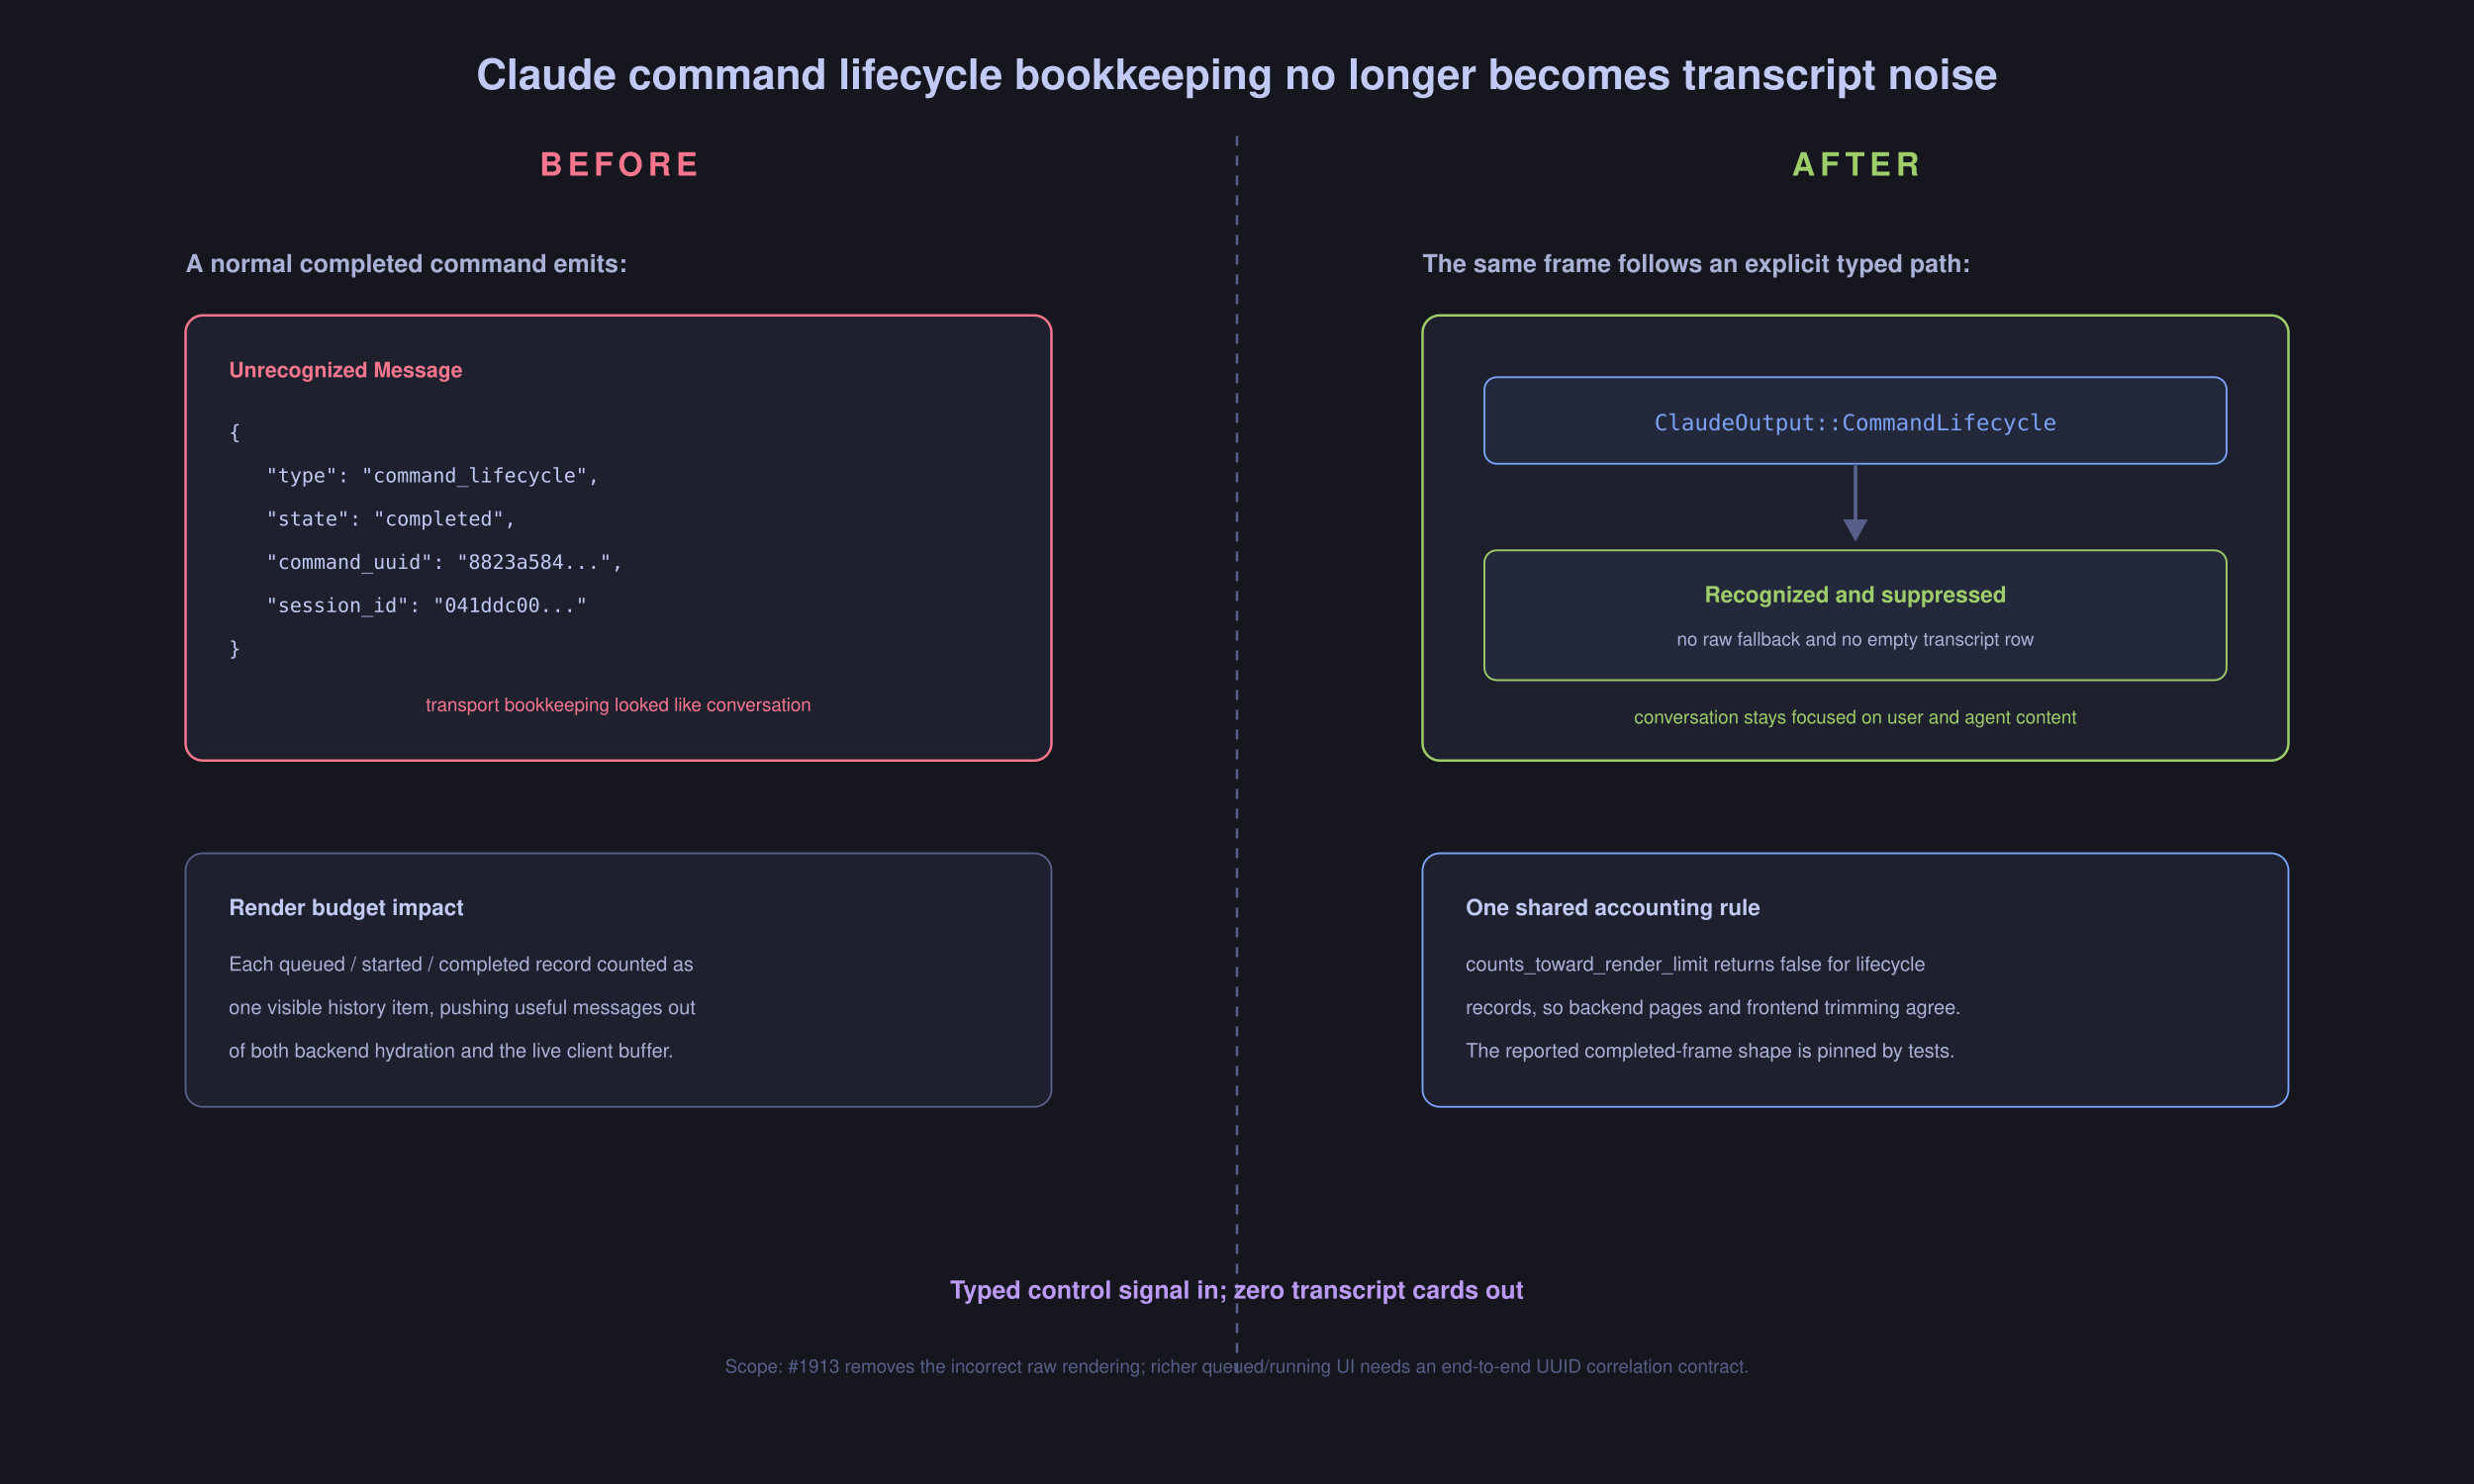
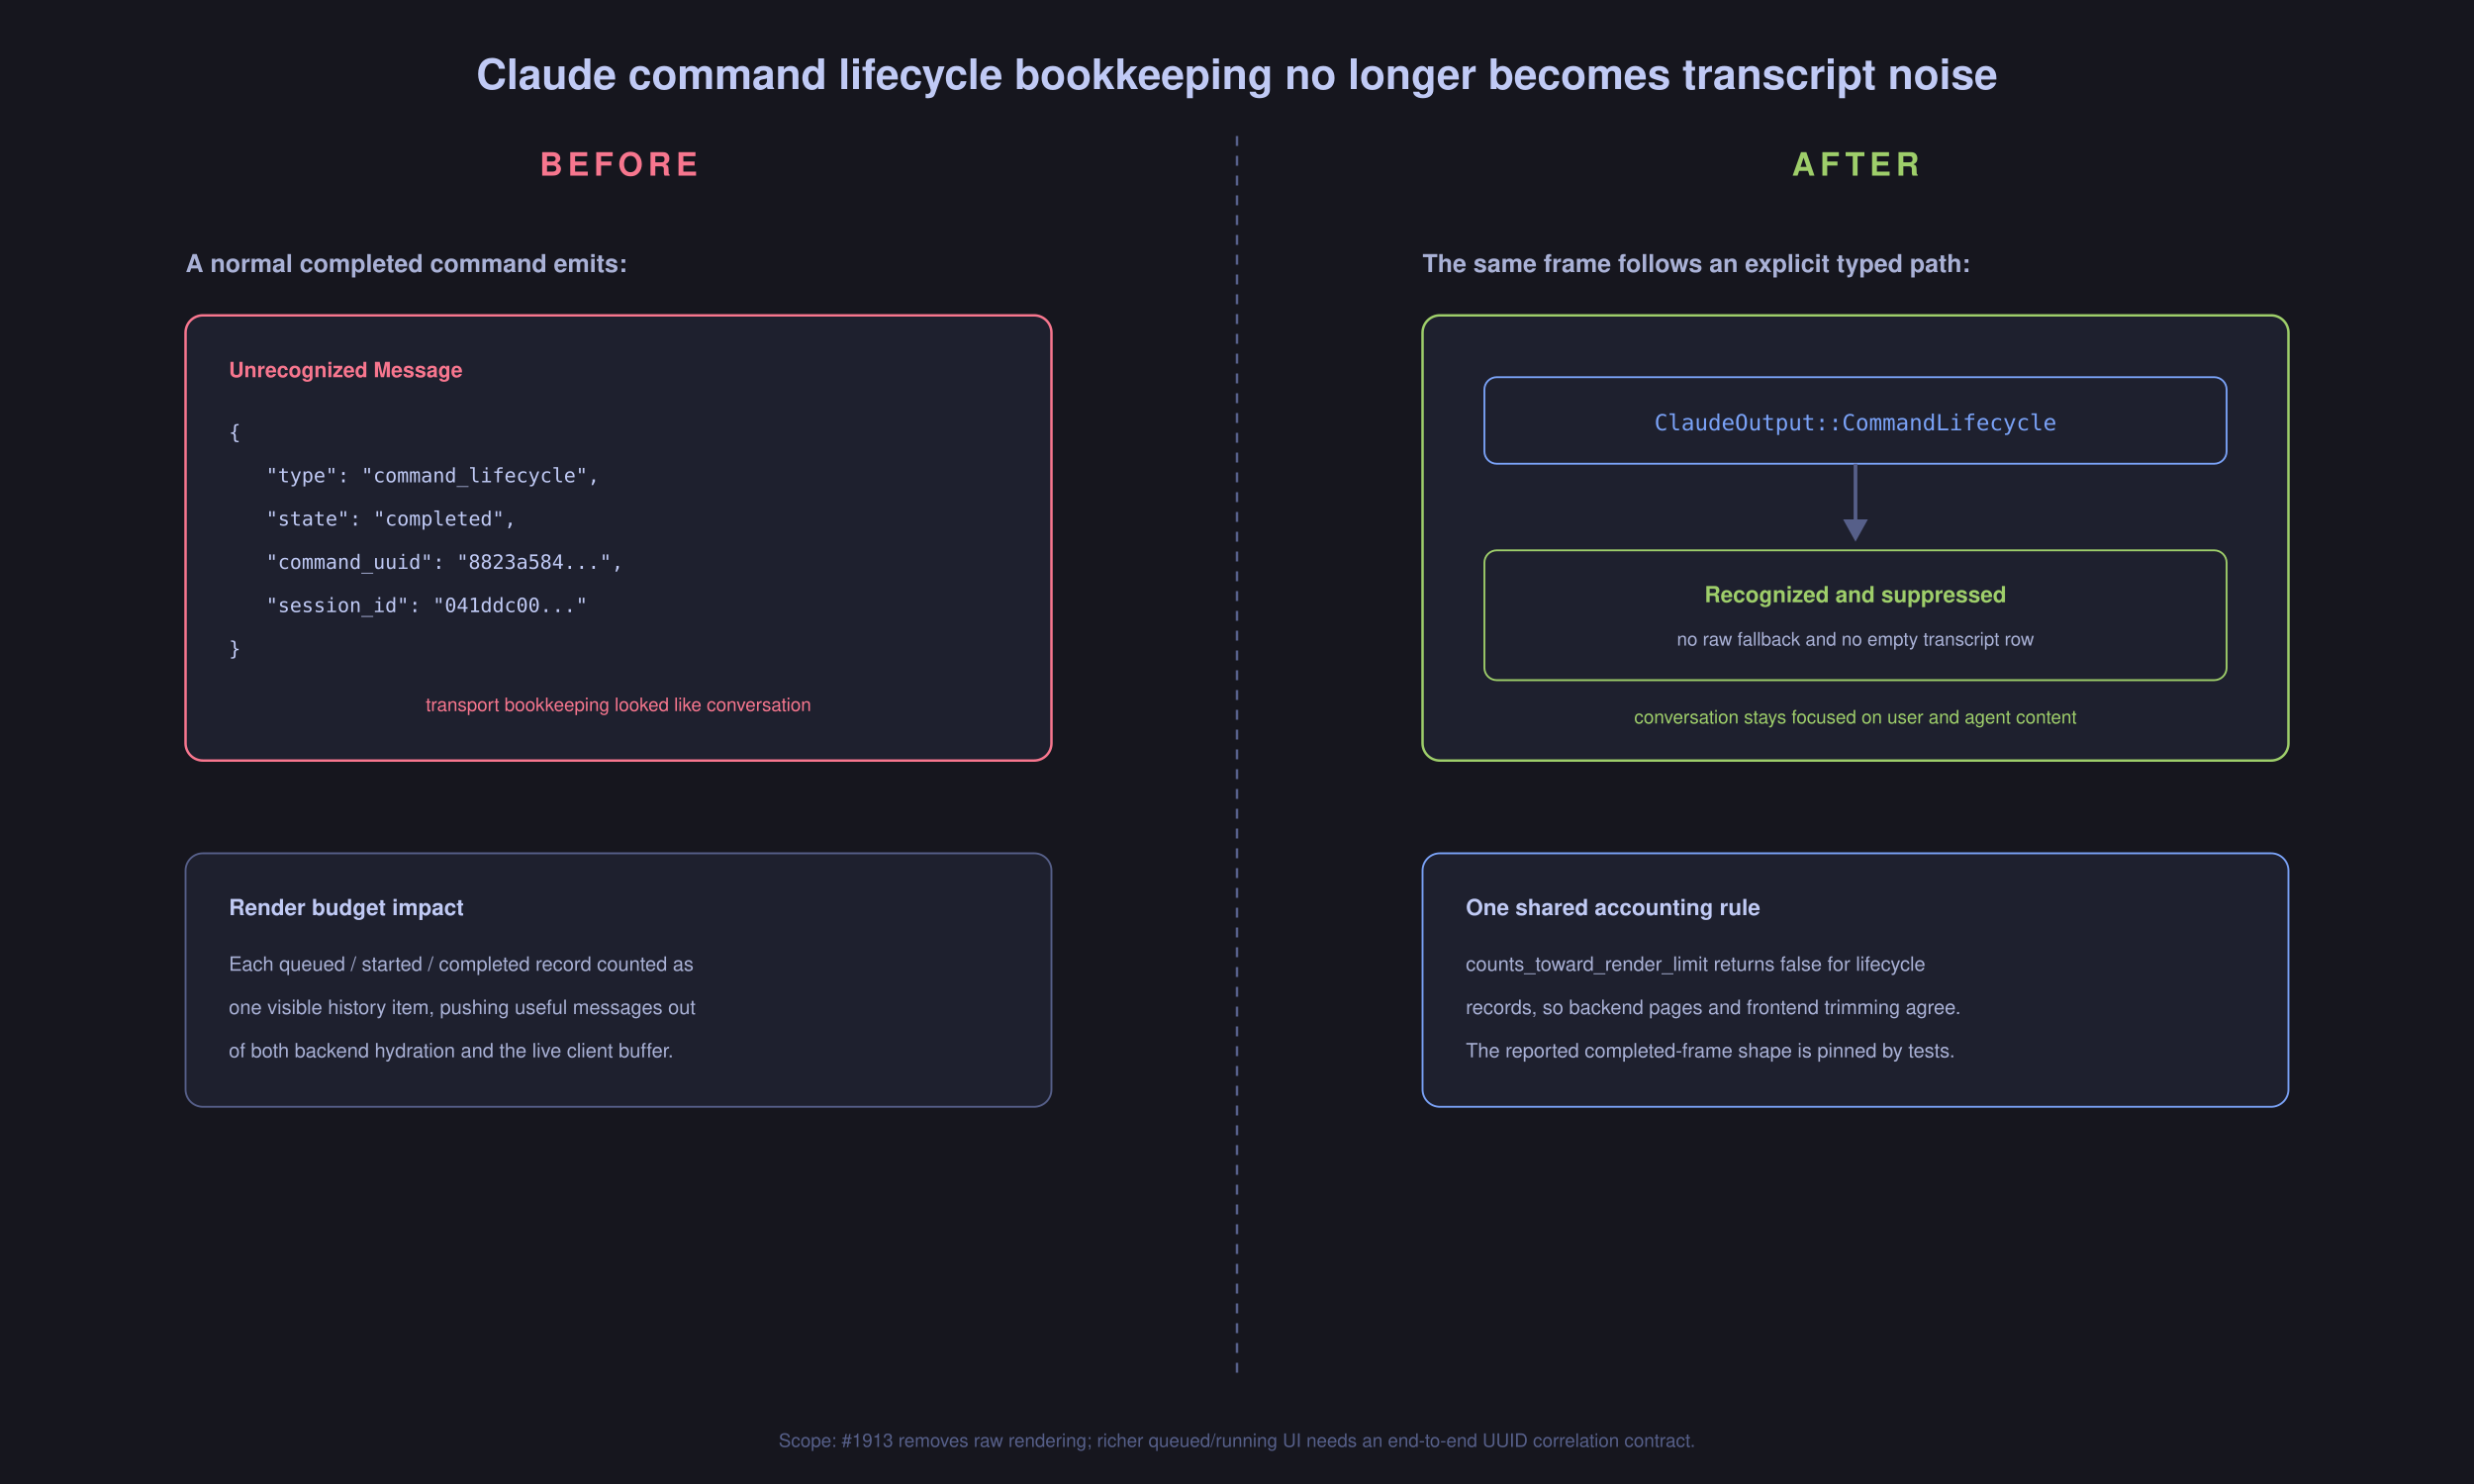
<svg xmlns="http://www.w3.org/2000/svg" width="2000" height="1200" viewBox="0 0 2000 1200" font-family="Helvetica, Arial, sans-serif">
  <rect x="0" y="0" width="2000" height="1200" fill="#16161e" />
  <text x="1000" y="72" text-anchor="middle" fill="#c0caf5" font-size="34" font-weight="bold">Claude command lifecycle bookkeeping no longer becomes transcript noise</text>
  <text x="500" y="142" text-anchor="middle" fill="#f7768e" font-size="26" font-weight="bold" letter-spacing="4">BEFORE</text>
  <text x="1500" y="142" text-anchor="middle" fill="#9ece6a" font-size="26" font-weight="bold" letter-spacing="4">AFTER</text>
  <line x1="1000" y1="110" x2="1000" y2="1110" stroke="#565f89" stroke-width="2" stroke-dasharray="8 8" />
  <g>
    <text x="150" y="220" fill="#a9b1d6" font-size="20" font-weight="bold">A normal completed command emits:</text>
    <rect x="150" y="255" width="700" height="360" rx="14" fill="#1e202e" stroke="#f7768e" stroke-width="2" />
    <text x="185" y="305" fill="#f7768e" font-size="17" font-weight="bold">Unrecognized Message</text>
    <text x="185" y="355" fill="#c0caf5" font-size="16" font-family="monospace">{</text>
    <text x="215" y="390" fill="#c0caf5" font-size="16" font-family="monospace">"type": "command_lifecycle",</text>
    <text x="215" y="425" fill="#c0caf5" font-size="16" font-family="monospace">"state": "completed",</text>
    <text x="215" y="460" fill="#c0caf5" font-size="16" font-family="monospace">"command_uuid": "8823a584...",</text>
    <text x="215" y="495" fill="#c0caf5" font-size="16" font-family="monospace">"session_id": "041ddc00..."</text>
    <text x="185" y="530" fill="#c0caf5" font-size="16" font-family="monospace">}</text>
    <text x="500" y="575" text-anchor="middle" fill="#f7768e" font-size="15">transport bookkeeping looked like conversation</text>
    <rect x="150" y="690" width="700" height="205" rx="14" fill="#1e202e" stroke="#565f89" stroke-width="1.5" />
    <text x="185" y="740" fill="#c0caf5" font-size="18" font-weight="bold">Render budget impact</text>
    <text x="185" y="785" fill="#a9b1d6" font-size="16">Each queued / started / completed record counted as</text>
    <text x="185" y="820" fill="#a9b1d6" font-size="16">one visible history item, pushing useful messages out</text>
    <text x="185" y="855" fill="#a9b1d6" font-size="16">of both backend hydration and the live client buffer.</text>
  </g>
  <g>
    <text x="1150" y="220" fill="#a9b1d6" font-size="20" font-weight="bold">The same frame follows an explicit typed path:</text>
    <rect x="1150" y="255" width="700" height="360" rx="14" fill="#1e202e" stroke="#9ece6a" stroke-width="2" />
-     <rect x="1200" y="305" width="600" height="70" rx="10" fill="#24283b" stroke="#7aa2f7" stroke-width="1.5" />
+     <rect x="1200" y="305" width="600" height="70" rx="10" fill="#1e202e" stroke="#7aa2f7" stroke-width="1.5" />
    <text x="1500" y="348" text-anchor="middle" fill="#7aa2f7" font-size="18" font-family="monospace">ClaudeOutput::CommandLifecycle</text>
    <line x1="1500" y1="375" x2="1500" y2="425" stroke="#565f89" stroke-width="3" />
    <polygon points="1490,420 1510,420 1500,438" fill="#565f89" />
-     <rect x="1200" y="445" width="600" height="105" rx="10" fill="#24283b" stroke="#9ece6a" stroke-width="1.5" />
+     <rect x="1200" y="445" width="600" height="105" rx="10" fill="#1e202e" stroke="#9ece6a" stroke-width="1.5" />
    <text x="1500" y="487" text-anchor="middle" fill="#9ece6a" font-size="18" font-weight="bold">Recognized and suppressed</text>
    <text x="1500" y="522" text-anchor="middle" fill="#a9b1d6" font-size="15">no raw fallback and no empty transcript row</text>
    <text x="1500" y="585" text-anchor="middle" fill="#9ece6a" font-size="15">conversation stays focused on user and agent content</text>
    <rect x="1150" y="690" width="700" height="205" rx="14" fill="#1e202e" stroke="#7aa2f7" stroke-width="1.5" />
    <text x="1185" y="740" fill="#c0caf5" font-size="18" font-weight="bold">One shared accounting rule</text>
    <text x="1185" y="785" fill="#a9b1d6" font-size="16">counts_toward_render_limit returns false for lifecycle</text>
    <text x="1185" y="820" fill="#a9b1d6" font-size="16">records, so backend pages and frontend trimming agree.</text>
    <text x="1185" y="855" fill="#a9b1d6" font-size="16">The reported completed-frame shape is pinned by tests.</text>
  </g>
-   <text x="1000" y="1050" text-anchor="middle" fill="#bb9af7" font-size="20" font-weight="bold">Typed control signal in; zero transcript cards out</text>
-   <text x="1000" y="1110" text-anchor="middle" fill="#565f89" font-size="15">Scope: #1913 removes the incorrect raw rendering; richer queued/running UI needs an end-to-end UUID correlation contract.</text>
+   <text x="1000" y="1170" text-anchor="middle" fill="#565f89" font-size="15">Scope: #1913 removes raw rendering; richer queued/running UI needs an end-to-end UUID correlation contract.</text>
</svg>
